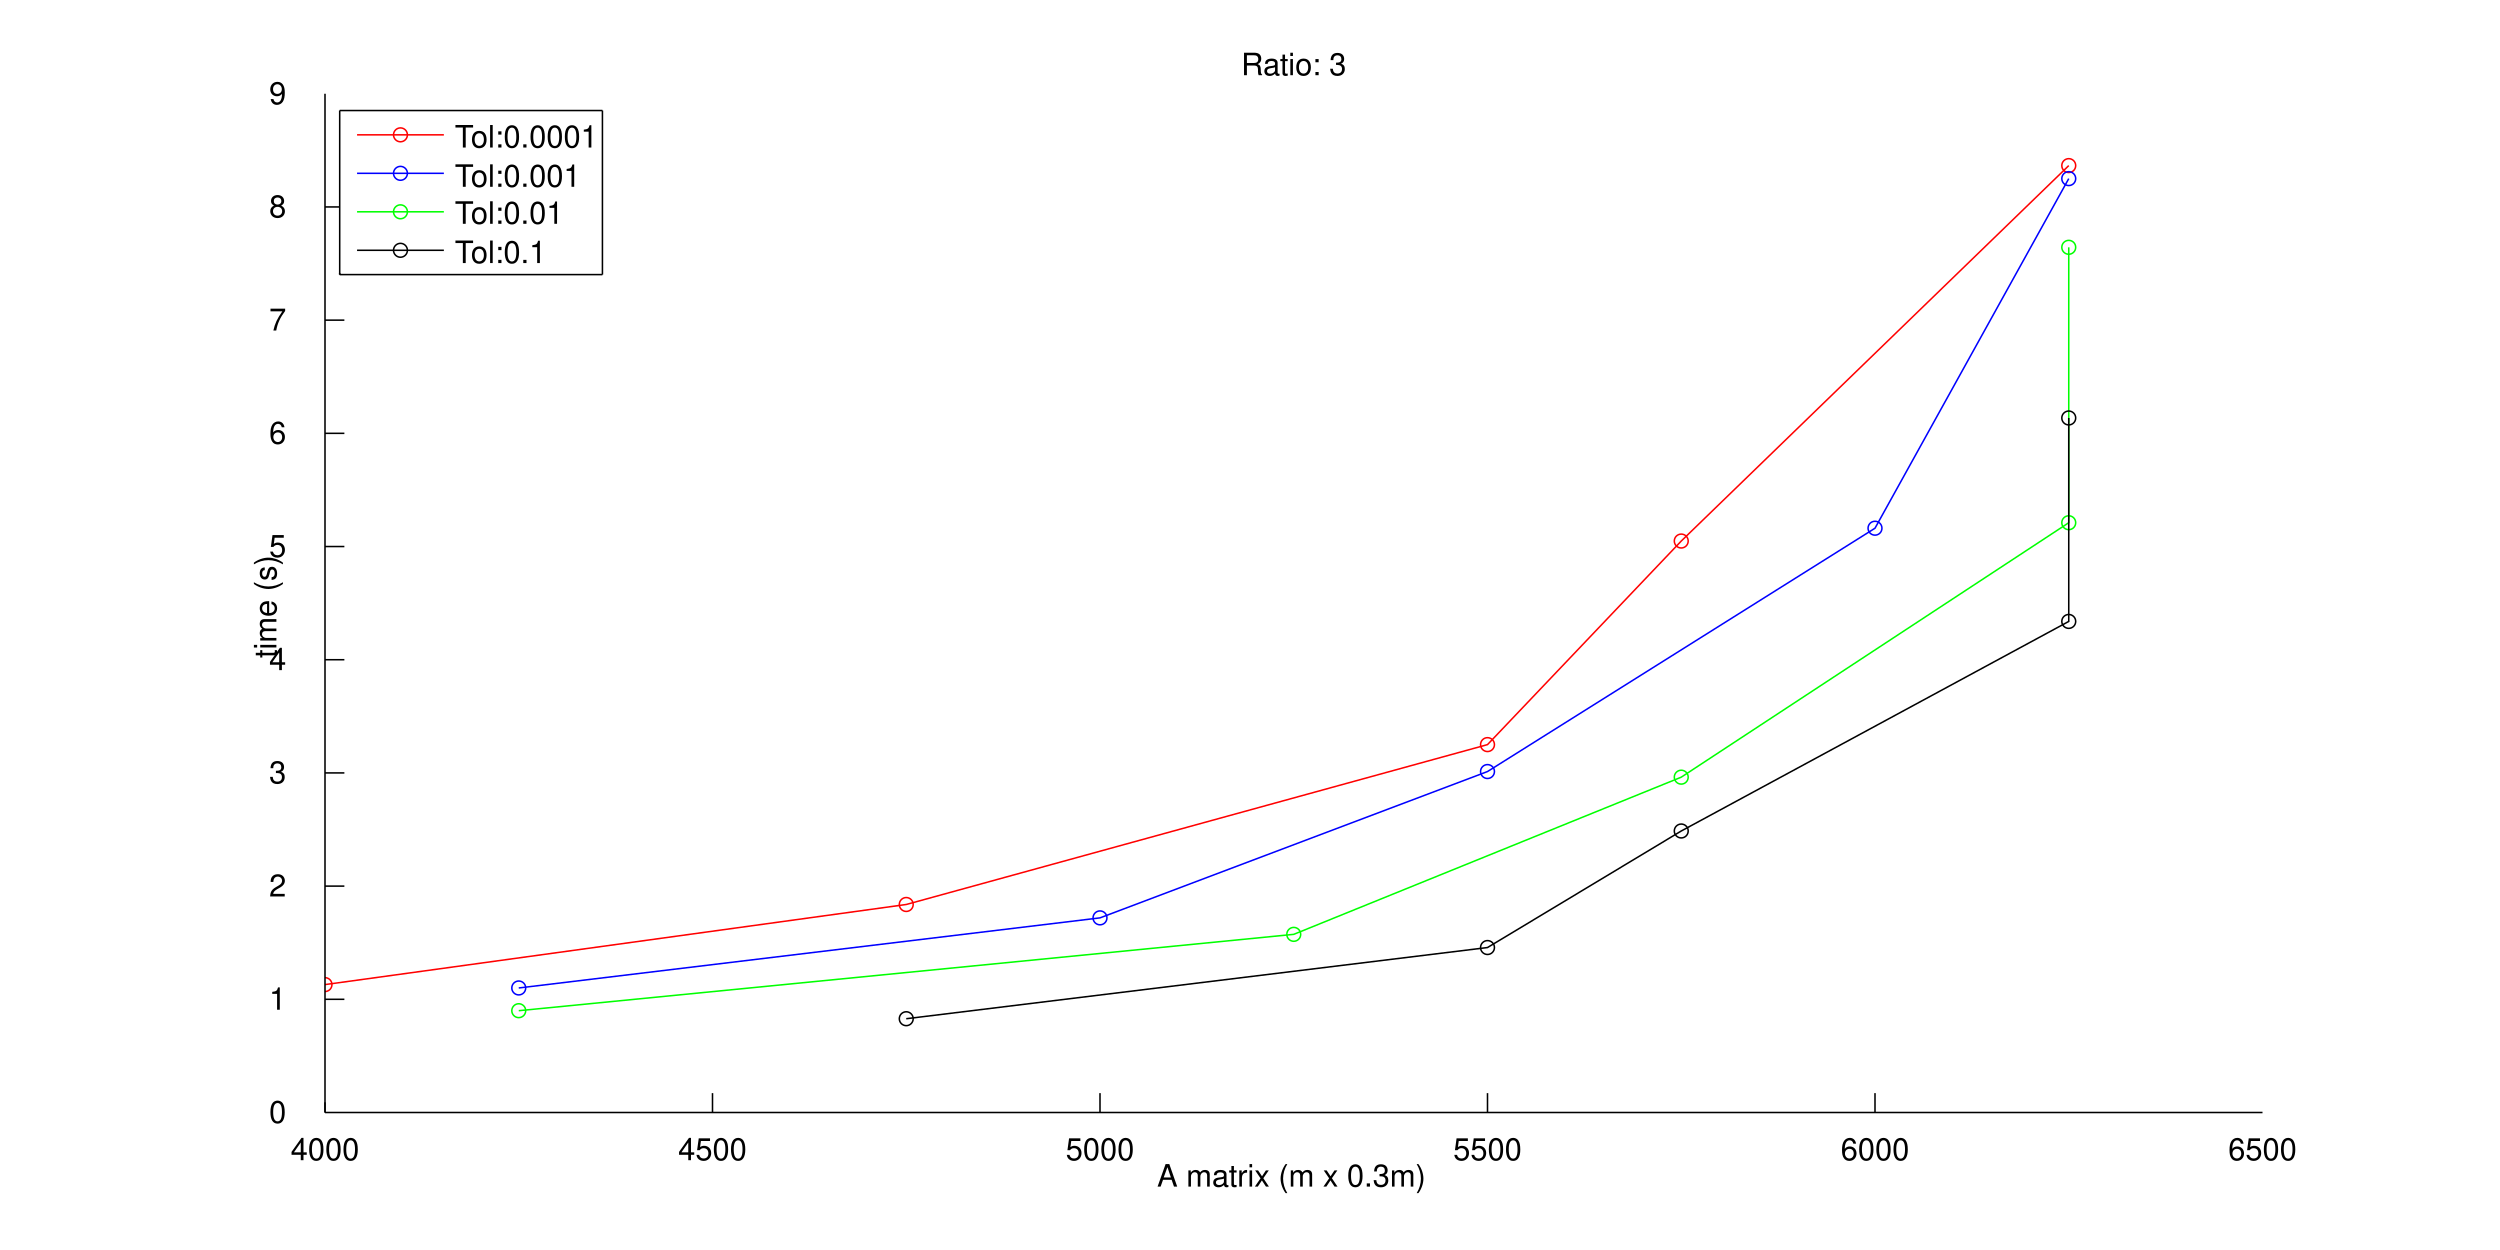
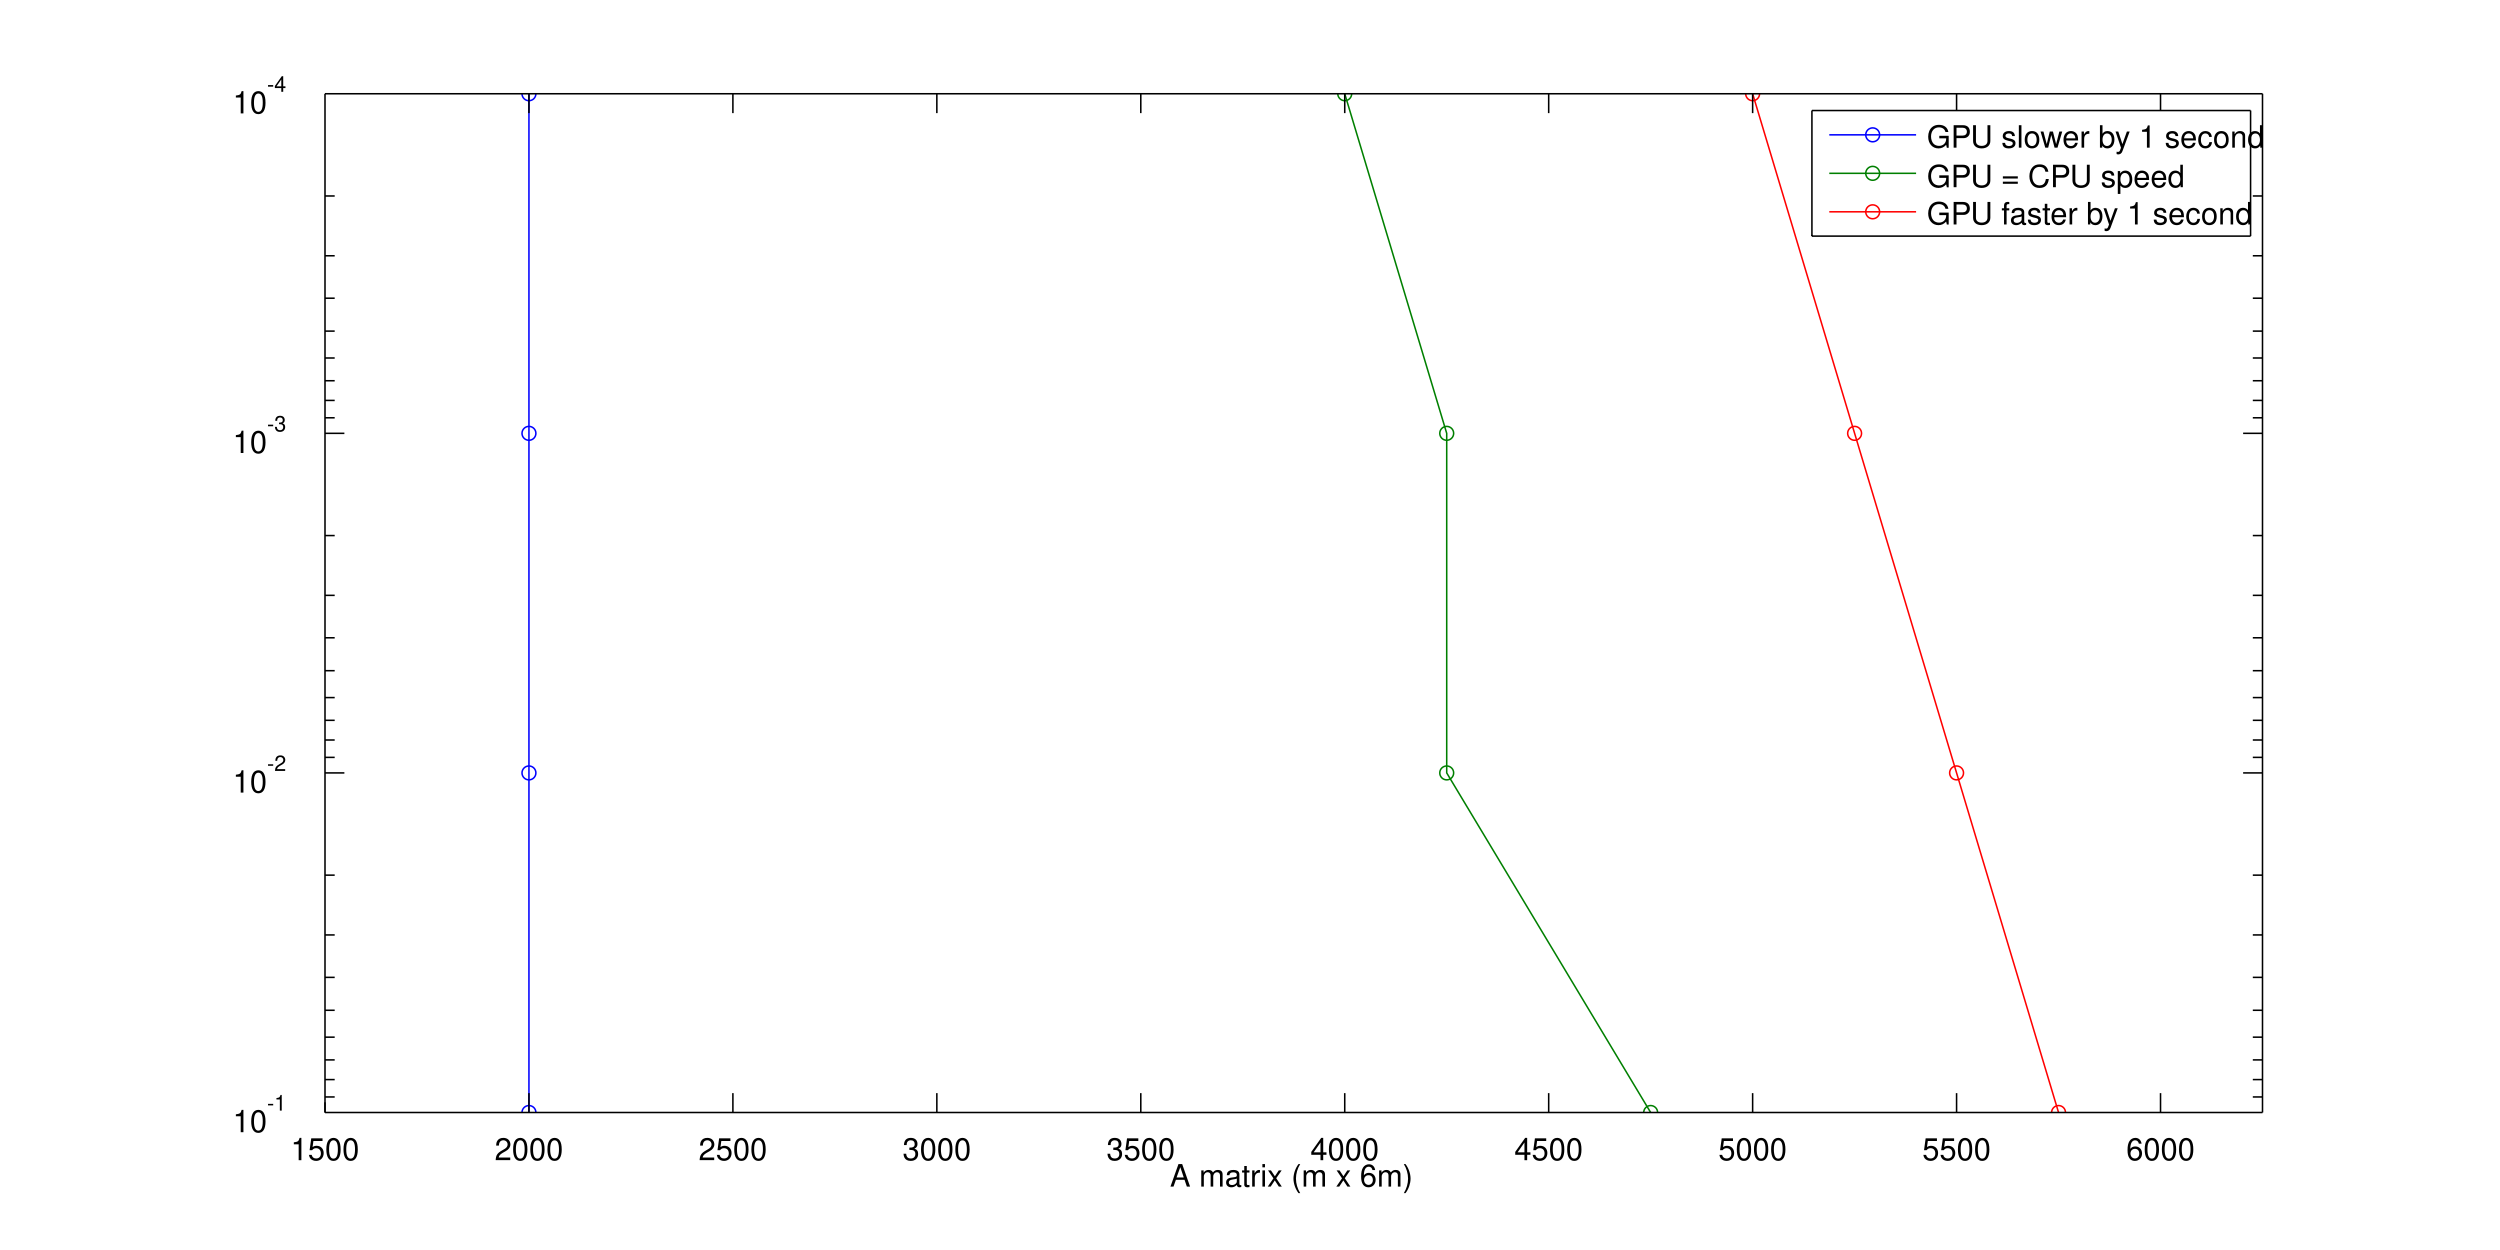
<svg xmlns="http://www.w3.org/2000/svg" preserveAspectRatio="xMinYMin meet" width="100%" height="100%" viewBox="0 0 1080.000 540.000" version="1.1">
  <g id="topgroup">
    <rect x="0" y="0" width="1080.000" height="540.000" fill="#ffffff" stroke="none" />
    <g id="ID000000">
      <clipPath id="ID000001">
        <rect x="140.400" y="40.500" width="837.000" height="440.100" />
      </clipPath>
      <polygon fill="#ffffff" fill-opacity="1.00" stroke="none" stroke-width="0.5pt" stroke-opacity="1.00" stroke-dasharray="none" points="140.400,480.600 977.400,480.600 977.400,40.500 140.400,40.500 " />
      <polygon fill="#ffffff" fill-opacity="1.00" stroke="none" stroke-width="0.5pt" stroke-opacity="1.00" stroke-dasharray="none" points="140.400,40.500 977.400,40.500 977.400,40.500 140.400,40.500 " />
      <polygon fill="#ffffff" fill-opacity="1.00" stroke="none" stroke-width="0.5pt" stroke-opacity="1.00" stroke-dasharray="none" points="140.400,480.600 140.400,480.600 140.400,40.500 140.400,40.500 " />
      <g>
        <g id="ID000002" clip-path="url(#ID000001)">
-           <polyline fill="none" stroke="#ff0000" stroke-width="0.5pt" stroke-dasharray="none" points="140.400,425.343 391.500,390.737 642.600,321.669 726.300,233.727 893.700,71.537 " />
-           <g>
-             <circle cx="140.400" cy="425.343" r="3.000" fill="none" stroke="#ff0000" stroke-width="0.5pt" />
-             <circle cx="391.500" cy="390.737" r="3.000" fill="none" stroke="#ff0000" stroke-width="0.5pt" />
-             <circle cx="642.600" cy="321.669" r="3.000" fill="none" stroke="#ff0000" stroke-width="0.5pt" />
-             <circle cx="726.300" cy="233.727" r="3.000" fill="none" stroke="#ff0000" stroke-width="0.5pt" />
-             <circle cx="893.700" cy="71.537" r="3.000" fill="none" stroke="#ff0000" stroke-width="0.5pt" />
+           <polyline fill="none" stroke="#0000ff" stroke-width="0.5pt" stroke-dasharray="none" points="228.505,40.500 228.505,187.200 228.505,333.900 228.505,480.600 " />
+           <g>
+             <circle cx="228.505" cy="40.500" r="3.000" fill="none" stroke="#0000ff" stroke-width="0.5pt" />
+             <circle cx="228.505" cy="187.200" r="3.000" fill="none" stroke="#0000ff" stroke-width="0.5pt" />
+             <circle cx="228.505" cy="333.900" r="3.000" fill="none" stroke="#0000ff" stroke-width="0.5pt" />
+             <circle cx="228.505" cy="480.600" r="3.000" fill="none" stroke="#0000ff" stroke-width="0.5pt" />
          </g>
        </g>
        <g id="ID000003" clip-path="url(#ID000001)">
-           <polyline fill="none" stroke="#0000ff" stroke-width="0.5pt" stroke-dasharray="none" points="224.100,426.800 475.200,396.519 642.600,333.305 810.000,228.186 893.700,77.160 " />
-           <g>
-             <circle cx="224.100" cy="426.800" r="3.000" fill="none" stroke="#0000ff" stroke-width="0.5pt" />
-             <circle cx="475.200" cy="396.519" r="3.000" fill="none" stroke="#0000ff" stroke-width="0.5pt" />
-             <circle cx="642.600" cy="333.305" r="3.000" fill="none" stroke="#0000ff" stroke-width="0.5pt" />
-             <circle cx="810.000" cy="228.186" r="3.000" fill="none" stroke="#0000ff" stroke-width="0.5pt" />
-             <circle cx="893.700" cy="77.160" r="3.000" fill="none" stroke="#0000ff" stroke-width="0.5pt" />
+           <polyline fill="none" stroke="#007f00" stroke-width="0.5pt" stroke-dasharray="none" points="580.926,40.500 624.979,187.200 624.979,333.900 713.084,480.600 " />
+           <g>
+             <circle cx="580.926" cy="40.500" r="3.000" fill="none" stroke="#007f00" stroke-width="0.5pt" />
+             <circle cx="624.979" cy="187.200" r="3.000" fill="none" stroke="#007f00" stroke-width="0.5pt" />
+             <circle cx="624.979" cy="333.900" r="3.000" fill="none" stroke="#007f00" stroke-width="0.5pt" />
+             <circle cx="713.084" cy="480.600" r="3.000" fill="none" stroke="#007f00" stroke-width="0.5pt" />
          </g>
        </g>
        <g id="ID000004" clip-path="url(#ID000001)">
-           <polyline fill="none" stroke="#00ff00" stroke-width="0.5pt" stroke-dasharray="none" points="224.100,436.618 558.900,403.636 726.300,335.733 893.700,225.815 893.700,106.834 " />
-           <g>
-             <circle cx="224.100" cy="436.618" r="3.000" fill="none" stroke="#00ff00" stroke-width="0.5pt" />
-             <circle cx="558.900" cy="403.636" r="3.000" fill="none" stroke="#00ff00" stroke-width="0.5pt" />
-             <circle cx="726.300" cy="335.733" r="3.000" fill="none" stroke="#00ff00" stroke-width="0.5pt" />
-             <circle cx="893.700" cy="225.815" r="3.000" fill="none" stroke="#00ff00" stroke-width="0.5pt" />
-             <circle cx="893.700" cy="106.834" r="3.000" fill="none" stroke="#00ff00" stroke-width="0.5pt" />
-           </g>
-         </g>
-         <g id="ID000005" clip-path="url(#ID000001)">
-           <polyline fill="none" stroke="#000000" stroke-width="0.5pt" stroke-dasharray="none" points="391.500,440.084 642.600,409.335 726.300,358.988 893.700,268.455 893.700,180.566 " />
-           <g>
-             <circle cx="391.500" cy="440.084" r="3.000" fill="none" stroke="#000000" stroke-width="0.5pt" />
-             <circle cx="642.600" cy="409.335" r="3.000" fill="none" stroke="#000000" stroke-width="0.5pt" />
-             <circle cx="726.300" cy="358.988" r="3.000" fill="none" stroke="#000000" stroke-width="0.5pt" />
-             <circle cx="893.700" cy="268.455" r="3.000" fill="none" stroke="#000000" stroke-width="0.5pt" />
-             <circle cx="893.700" cy="180.566" r="3.000" fill="none" stroke="#000000" stroke-width="0.5pt" />
+           <polyline fill="none" stroke="#ff0000" stroke-width="0.5pt" stroke-dasharray="none" points="757.137,40.500 801.189,187.200 845.242,333.900 889.295,480.600 " />
+           <g>
+             <circle cx="757.137" cy="40.500" r="3.000" fill="none" stroke="#ff0000" stroke-width="0.5pt" />
+             <circle cx="801.189" cy="187.200" r="3.000" fill="none" stroke="#ff0000" stroke-width="0.5pt" />
+             <circle cx="845.242" cy="333.900" r="3.000" fill="none" stroke="#ff0000" stroke-width="0.5pt" />
+             <circle cx="889.295" cy="480.600" r="3.000" fill="none" stroke="#ff0000" stroke-width="0.5pt" />
+           </g>
+         </g>
+         <g id="ID000005">
+           <g transform="translate(557.900,512.605)">
+             <g transform="rotate(-0.0)">
+               <text x="0.000" y="0.000" font-family="Helvetica" text-anchor="middle" font-size="10pt" fill="#000000">A matrix (m x 6m)</text>
+             </g>
          </g>
        </g>
        <g id="ID000006">
-           <g transform="translate(557.900,512.605)">
-             <g transform="rotate(-0.0)">
-               <text x="0.000" y="0.000" font-family="Helvetica" text-anchor="middle" font-size="10pt" fill="#000000">A matrix (m x 0.3m)</text>
-             </g>
-           </g>
-         </g>
+ </g>
        <g id="ID000007">
-           <g transform="translate(119.400,262.050)">
-             <g transform="rotate(-90.0)">
-               <text x="0.000" y="0.000" font-family="Helvetica" text-anchor="middle" font-size="10pt" fill="#000000">time (s)</text>
-             </g>
-           </g>
-         </g>
+ </g>
        <g id="ID000008">
-           <g transform="translate(558.900,32.499)">
-             <g transform="rotate(-0.0)">
-               <text x="0.000" y="0.000" font-family="Helvetica" text-anchor="middle" font-size="10pt" fill="#000000">Ratio: 3</text>
-             </g>
-           </g>
-         </g>
+ </g>
        <g id="ID000009">
</g>
-         <g id="ID000010">
- </g>
-       </g>
-       <g>
-         <polyline fill="none" stroke="#000000" stroke-width="0.5pt" stroke-dasharray="none" points="307.800,480.600 307.800,472.230 " />
-         <polyline fill="none" stroke="#000000" stroke-width="0.5pt" stroke-dasharray="none" points="475.200,480.600 475.200,472.230 " />
-         <polyline fill="none" stroke="#000000" stroke-width="0.5pt" stroke-dasharray="none" points="642.600,480.600 642.600,472.230 " />
-         <polyline fill="none" stroke="#000000" stroke-width="0.5pt" stroke-dasharray="none" points="810.000,480.600 810.000,472.230 " />
+       </g>
+       <g>
+         <polyline fill="none" stroke="#000000" stroke-width="0.5pt" stroke-dasharray="none" points="228.505,480.600 228.505,472.230 " />
+         <polyline fill="none" stroke="#000000" stroke-width="0.5pt" stroke-dasharray="none" points="316.611,480.600 316.611,472.230 " />
+         <polyline fill="none" stroke="#000000" stroke-width="0.5pt" stroke-dasharray="none" points="404.716,480.600 404.716,472.230 " />
+         <polyline fill="none" stroke="#000000" stroke-width="0.5pt" stroke-dasharray="none" points="492.821,480.600 492.821,472.230 " />
+         <polyline fill="none" stroke="#000000" stroke-width="0.5pt" stroke-dasharray="none" points="580.926,480.600 580.926,472.230 " />
+         <polyline fill="none" stroke="#000000" stroke-width="0.5pt" stroke-dasharray="none" points="669.032,480.600 669.032,472.230 " />
+         <polyline fill="none" stroke="#000000" stroke-width="0.5pt" stroke-dasharray="none" points="757.137,480.600 757.137,472.230 " />
+         <polyline fill="none" stroke="#000000" stroke-width="0.5pt" stroke-dasharray="none" points="845.242,480.600 845.242,472.230 " />
+         <polyline fill="none" stroke="#000000" stroke-width="0.5pt" stroke-dasharray="none" points="933.347,480.600 933.347,472.230 " />
        <polyline fill="none" stroke="#000000" stroke-width="0.5pt" stroke-dasharray="none" points="140.400,480.600 977.400,480.600 " />
+         <polyline fill="none" stroke="#000000" stroke-width="0.5pt" stroke-dasharray="none" points="228.505,40.500 228.505,48.870 " />
+         <polyline fill="none" stroke="#000000" stroke-width="0.5pt" stroke-dasharray="none" points="316.611,40.500 316.611,48.870 " />
+         <polyline fill="none" stroke="#000000" stroke-width="0.5pt" stroke-dasharray="none" points="404.716,40.500 404.716,48.870 " />
+         <polyline fill="none" stroke="#000000" stroke-width="0.5pt" stroke-dasharray="none" points="492.821,40.500 492.821,48.870 " />
+         <polyline fill="none" stroke="#000000" stroke-width="0.5pt" stroke-dasharray="none" points="580.926,40.500 580.926,48.870 " />
+         <polyline fill="none" stroke="#000000" stroke-width="0.5pt" stroke-dasharray="none" points="669.032,40.500 669.032,48.870 " />
+         <polyline fill="none" stroke="#000000" stroke-width="0.5pt" stroke-dasharray="none" points="757.137,40.500 757.137,48.870 " />
+         <polyline fill="none" stroke="#000000" stroke-width="0.5pt" stroke-dasharray="none" points="845.242,40.500 845.242,48.870 " />
+         <polyline fill="none" stroke="#000000" stroke-width="0.5pt" stroke-dasharray="none" points="933.347,40.500 933.347,48.870 " />
+         <polyline fill="none" stroke="#000000" stroke-width="0.5pt" stroke-dasharray="none" points="140.400,40.500 977.400,40.500 " />
        <g transform="translate(140.400,501.202)">
          <g transform="rotate(-0.0)">
+             <text x="0.000" y="0.000" font-family="Helvetica" text-anchor="middle" font-size="10pt" fill="#000000">1500</text>
+           </g>
+         </g>
+         <g transform="translate(228.505,501.202)">
+           <g transform="rotate(-0.0)">
+             <text x="0.000" y="0.000" font-family="Helvetica" text-anchor="middle" font-size="10pt" fill="#000000">2000</text>
+           </g>
+         </g>
+         <g transform="translate(316.611,501.202)">
+           <g transform="rotate(-0.0)">
+             <text x="0.000" y="0.000" font-family="Helvetica" text-anchor="middle" font-size="10pt" fill="#000000">2500</text>
+           </g>
+         </g>
+         <g transform="translate(404.716,501.202)">
+           <g transform="rotate(-0.0)">
+             <text x="0.000" y="0.000" font-family="Helvetica" text-anchor="middle" font-size="10pt" fill="#000000">3000</text>
+           </g>
+         </g>
+         <g transform="translate(492.821,501.202)">
+           <g transform="rotate(-0.0)">
+             <text x="0.000" y="0.000" font-family="Helvetica" text-anchor="middle" font-size="10pt" fill="#000000">3500</text>
+           </g>
+         </g>
+         <g transform="translate(580.926,501.202)">
+           <g transform="rotate(-0.0)">
            <text x="0.000" y="0.000" font-family="Helvetica" text-anchor="middle" font-size="10pt" fill="#000000">4000</text>
          </g>
        </g>
-         <g transform="translate(307.800,501.202)">
+         <g transform="translate(669.032,501.202)">
          <g transform="rotate(-0.0)">
            <text x="0.000" y="0.000" font-family="Helvetica" text-anchor="middle" font-size="10pt" fill="#000000">4500</text>
          </g>
        </g>
-         <g transform="translate(475.200,501.202)">
+         <g transform="translate(757.137,501.202)">
          <g transform="rotate(-0.0)">
            <text x="0.000" y="0.000" font-family="Helvetica" text-anchor="middle" font-size="10pt" fill="#000000">5000</text>
          </g>
        </g>
-         <g transform="translate(642.600,501.202)">
+         <g transform="translate(845.242,501.202)">
          <g transform="rotate(-0.0)">
            <text x="0.000" y="0.000" font-family="Helvetica" text-anchor="middle" font-size="10pt" fill="#000000">5500</text>
          </g>
        </g>
-         <g transform="translate(810.000,501.202)">
+         <g transform="translate(933.347,501.202)">
          <g transform="rotate(-0.0)">
            <text x="0.000" y="0.000" font-family="Helvetica" text-anchor="middle" font-size="10pt" fill="#000000">6000</text>
          </g>
        </g>
-         <g transform="translate(977.400,501.202)">
-           <g transform="rotate(-0.0)">
-             <text x="0.000" y="0.000" font-family="Helvetica" text-anchor="middle" font-size="10pt" fill="#000000">6500</text>
-           </g>
-         </g>
-         <polyline fill="none" stroke="#000000" stroke-width="0.5pt" stroke-dasharray="none" points="140.400,431.700 148.770,431.700 " />
-         <polyline fill="none" stroke="#000000" stroke-width="0.5pt" stroke-dasharray="none" points="140.400,382.800 148.770,382.800 " />
+         <polyline fill="none" stroke="#000000" stroke-width="0.5pt" stroke-dasharray="none" points="140.400,187.200 148.770,187.200 " />
        <polyline fill="none" stroke="#000000" stroke-width="0.5pt" stroke-dasharray="none" points="140.400,333.900 148.770,333.900 " />
-         <polyline fill="none" stroke="#000000" stroke-width="0.5pt" stroke-dasharray="none" points="140.400,285.000 148.770,285.000 " />
-         <polyline fill="none" stroke="#000000" stroke-width="0.5pt" stroke-dasharray="none" points="140.400,236.100 148.770,236.100 " />
-         <polyline fill="none" stroke="#000000" stroke-width="0.5pt" stroke-dasharray="none" points="140.400,187.200 148.770,187.200 " />
-         <polyline fill="none" stroke="#000000" stroke-width="0.5pt" stroke-dasharray="none" points="140.400,138.300 148.770,138.300 " />
-         <polyline fill="none" stroke="#000000" stroke-width="0.5pt" stroke-dasharray="none" points="140.400,89.400 148.770,89.400 " />
        <polyline fill="none" stroke="#000000" stroke-width="0.5pt" stroke-dasharray="none" points="140.400,480.600 140.400,40.500 " />
-         <g transform="translate(123.660,485.100)">
-           <g transform="rotate(-0.0)">
-             <text x="0.000" y="0.000" font-family="Helvetica" text-anchor="end" font-size="10pt" fill="#000000">0</text>
-           </g>
-         </g>
-         <g transform="translate(123.660,436.200)">
-           <g transform="rotate(-0.0)">
-             <text x="0.000" y="0.000" font-family="Helvetica" text-anchor="end" font-size="10pt" fill="#000000">1</text>
-           </g>
-         </g>
-         <g transform="translate(123.660,387.300)">
-           <g transform="rotate(-0.0)">
-             <text x="0.000" y="0.000" font-family="Helvetica" text-anchor="end" font-size="10pt" fill="#000000">2</text>
-           </g>
-         </g>
-         <g transform="translate(123.660,338.400)">
-           <g transform="rotate(-0.0)">
-             <text x="0.000" y="0.000" font-family="Helvetica" text-anchor="end" font-size="10pt" fill="#000000">3</text>
-           </g>
-         </g>
-         <g transform="translate(123.660,289.500)">
-           <g transform="rotate(-0.0)">
-             <text x="0.000" y="0.000" font-family="Helvetica" text-anchor="end" font-size="10pt" fill="#000000">4</text>
-           </g>
-         </g>
-         <g transform="translate(123.660,240.600)">
-           <g transform="rotate(-0.0)">
-             <text x="0.000" y="0.000" font-family="Helvetica" text-anchor="end" font-size="10pt" fill="#000000">5</text>
-           </g>
-         </g>
-         <g transform="translate(123.660,191.700)">
-           <g transform="rotate(-0.0)">
-             <text x="0.000" y="0.000" font-family="Helvetica" text-anchor="end" font-size="10pt" fill="#000000">6</text>
-           </g>
-         </g>
-         <g transform="translate(123.660,142.800)">
-           <g transform="rotate(-0.0)">
-             <text x="0.000" y="0.000" font-family="Helvetica" text-anchor="end" font-size="10pt" fill="#000000">7</text>
-           </g>
-         </g>
-         <g transform="translate(123.660,93.900)">
-           <g transform="rotate(-0.0)">
-             <text x="0.000" y="0.000" font-family="Helvetica" text-anchor="end" font-size="10pt" fill="#000000">8</text>
-           </g>
-         </g>
-         <g transform="translate(123.660,45.000)">
-           <g transform="rotate(-0.0)">
-             <text x="0.000" y="0.000" font-family="Helvetica" text-anchor="end" font-size="10pt" fill="#000000">9</text>
+         <polyline fill="none" stroke="#000000" stroke-width="0.5pt" stroke-dasharray="none" points="977.400,187.200 969.030,187.200 " />
+         <polyline fill="none" stroke="#000000" stroke-width="0.5pt" stroke-dasharray="none" points="977.400,333.900 969.030,333.900 " />
+         <polyline fill="none" stroke="#000000" stroke-width="0.5pt" stroke-dasharray="none" points="977.400,480.600 977.400,40.500 " />
+         <polyline fill="none" stroke="#000000" stroke-width="0.5pt" stroke-dasharray="none" points="140.400,84.661 144.585,84.661 " />
+         <polyline fill="none" stroke="#000000" stroke-width="0.5pt" stroke-dasharray="none" points="140.400,110.494 144.585,110.494 " />
+         <polyline fill="none" stroke="#000000" stroke-width="0.5pt" stroke-dasharray="none" points="140.400,128.822 144.585,128.822 " />
+         <polyline fill="none" stroke="#000000" stroke-width="0.5pt" stroke-dasharray="none" points="140.400,143.039 144.585,143.039 " />
+         <polyline fill="none" stroke="#000000" stroke-width="0.5pt" stroke-dasharray="none" points="140.400,154.655 144.585,154.655 " />
+         <polyline fill="none" stroke="#000000" stroke-width="0.5pt" stroke-dasharray="none" points="140.400,164.476 144.585,164.476 " />
+         <polyline fill="none" stroke="#000000" stroke-width="0.5pt" stroke-dasharray="none" points="140.400,172.983 144.585,172.983 " />
+         <polyline fill="none" stroke="#000000" stroke-width="0.5pt" stroke-dasharray="none" points="140.400,180.487 144.585,180.487 " />
+         <polyline fill="none" stroke="#000000" stroke-width="0.5pt" stroke-dasharray="none" points="140.400,231.361 144.585,231.361 " />
+         <polyline fill="none" stroke="#000000" stroke-width="0.5pt" stroke-dasharray="none" points="140.400,257.194 144.585,257.194 " />
+         <polyline fill="none" stroke="#000000" stroke-width="0.5pt" stroke-dasharray="none" points="140.400,275.522 144.585,275.522 " />
+         <polyline fill="none" stroke="#000000" stroke-width="0.5pt" stroke-dasharray="none" points="140.400,289.739 144.585,289.739 " />
+         <polyline fill="none" stroke="#000000" stroke-width="0.5pt" stroke-dasharray="none" points="140.400,301.355 144.585,301.355 " />
+         <polyline fill="none" stroke="#000000" stroke-width="0.5pt" stroke-dasharray="none" points="140.400,311.176 144.585,311.176 " />
+         <polyline fill="none" stroke="#000000" stroke-width="0.5pt" stroke-dasharray="none" points="140.400,319.683 144.585,319.683 " />
+         <polyline fill="none" stroke="#000000" stroke-width="0.5pt" stroke-dasharray="none" points="140.400,327.187 144.585,327.187 " />
+         <polyline fill="none" stroke="#000000" stroke-width="0.5pt" stroke-dasharray="none" points="140.400,378.061 144.585,378.061 " />
+         <polyline fill="none" stroke="#000000" stroke-width="0.5pt" stroke-dasharray="none" points="140.400,403.894 144.585,403.894 " />
+         <polyline fill="none" stroke="#000000" stroke-width="0.5pt" stroke-dasharray="none" points="140.400,422.222 144.585,422.222 " />
+         <polyline fill="none" stroke="#000000" stroke-width="0.5pt" stroke-dasharray="none" points="140.400,436.439 144.585,436.439 " />
+         <polyline fill="none" stroke="#000000" stroke-width="0.5pt" stroke-dasharray="none" points="140.400,448.055 144.585,448.055 " />
+         <polyline fill="none" stroke="#000000" stroke-width="0.5pt" stroke-dasharray="none" points="140.400,457.876 144.585,457.876 " />
+         <polyline fill="none" stroke="#000000" stroke-width="0.5pt" stroke-dasharray="none" points="140.400,466.383 144.585,466.383 " />
+         <polyline fill="none" stroke="#000000" stroke-width="0.5pt" stroke-dasharray="none" points="140.400,473.887 144.585,473.887 " />
+         <polyline fill="none" stroke="#000000" stroke-width="0.5pt" stroke-dasharray="none" points="977.400,84.661 973.215,84.661 " />
+         <polyline fill="none" stroke="#000000" stroke-width="0.5pt" stroke-dasharray="none" points="977.400,110.494 973.215,110.494 " />
+         <polyline fill="none" stroke="#000000" stroke-width="0.5pt" stroke-dasharray="none" points="977.400,128.822 973.215,128.822 " />
+         <polyline fill="none" stroke="#000000" stroke-width="0.5pt" stroke-dasharray="none" points="977.400,143.039 973.215,143.039 " />
+         <polyline fill="none" stroke="#000000" stroke-width="0.5pt" stroke-dasharray="none" points="977.400,154.655 973.215,154.655 " />
+         <polyline fill="none" stroke="#000000" stroke-width="0.5pt" stroke-dasharray="none" points="977.400,164.476 973.215,164.476 " />
+         <polyline fill="none" stroke="#000000" stroke-width="0.5pt" stroke-dasharray="none" points="977.400,172.983 973.215,172.983 " />
+         <polyline fill="none" stroke="#000000" stroke-width="0.5pt" stroke-dasharray="none" points="977.400,180.487 973.215,180.487 " />
+         <polyline fill="none" stroke="#000000" stroke-width="0.5pt" stroke-dasharray="none" points="977.400,231.361 973.215,231.361 " />
+         <polyline fill="none" stroke="#000000" stroke-width="0.5pt" stroke-dasharray="none" points="977.400,257.194 973.215,257.194 " />
+         <polyline fill="none" stroke="#000000" stroke-width="0.5pt" stroke-dasharray="none" points="977.400,275.522 973.215,275.522 " />
+         <polyline fill="none" stroke="#000000" stroke-width="0.5pt" stroke-dasharray="none" points="977.400,289.739 973.215,289.739 " />
+         <polyline fill="none" stroke="#000000" stroke-width="0.5pt" stroke-dasharray="none" points="977.400,301.355 973.215,301.355 " />
+         <polyline fill="none" stroke="#000000" stroke-width="0.5pt" stroke-dasharray="none" points="977.400,311.176 973.215,311.176 " />
+         <polyline fill="none" stroke="#000000" stroke-width="0.5pt" stroke-dasharray="none" points="977.400,319.683 973.215,319.683 " />
+         <polyline fill="none" stroke="#000000" stroke-width="0.5pt" stroke-dasharray="none" points="977.400,327.187 973.215,327.187 " />
+         <polyline fill="none" stroke="#000000" stroke-width="0.5pt" stroke-dasharray="none" points="977.400,378.061 973.215,378.061 " />
+         <polyline fill="none" stroke="#000000" stroke-width="0.5pt" stroke-dasharray="none" points="977.400,403.894 973.215,403.894 " />
+         <polyline fill="none" stroke="#000000" stroke-width="0.5pt" stroke-dasharray="none" points="977.400,422.222 973.215,422.222 " />
+         <polyline fill="none" stroke="#000000" stroke-width="0.5pt" stroke-dasharray="none" points="977.400,436.439 973.215,436.439 " />
+         <polyline fill="none" stroke="#000000" stroke-width="0.5pt" stroke-dasharray="none" points="977.400,448.055 973.215,448.055 " />
+         <polyline fill="none" stroke="#000000" stroke-width="0.5pt" stroke-dasharray="none" points="977.400,457.876 973.215,457.876 " />
+         <polyline fill="none" stroke="#000000" stroke-width="0.5pt" stroke-dasharray="none" points="977.400,466.383 973.215,466.383 " />
+         <polyline fill="none" stroke="#000000" stroke-width="0.5pt" stroke-dasharray="none" points="977.400,473.887 973.215,473.887 " />
+         <g transform="translate(123.660,49.000)">
+           <g transform="rotate(-0.0)">
+             <text x="0.000" y="0.000" font-family="Helvetica" text-anchor="end" font-size="10pt" fill="#000000">10<tspan font-size="7.0pt" dy="-7.0pt">-4</tspan>
+             </text>
+           </g>
+         </g>
+         <g transform="translate(123.660,195.700)">
+           <g transform="rotate(-0.0)">
+             <text x="0.000" y="0.000" font-family="Helvetica" text-anchor="end" font-size="10pt" fill="#000000">10<tspan font-size="7.0pt" dy="-7.0pt">-3</tspan>
+             </text>
+           </g>
+         </g>
+         <g transform="translate(123.660,342.400)">
+           <g transform="rotate(-0.0)">
+             <text x="0.000" y="0.000" font-family="Helvetica" text-anchor="end" font-size="10pt" fill="#000000">10<tspan font-size="7.0pt" dy="-7.0pt">-2</tspan>
+             </text>
+           </g>
+         </g>
+         <g transform="translate(123.660,489.100)">
+           <g transform="rotate(-0.0)">
+             <text x="0.000" y="0.000" font-family="Helvetica" text-anchor="end" font-size="10pt" fill="#000000">10<tspan font-size="7.0pt" dy="-7.0pt">-1</tspan>
+             </text>
          </g>
        </g>
        <polyline fill="none" stroke="#000000" stroke-width="0.5pt" stroke-dasharray="none" points="140.400,480.600 140.400,476.199 " />
        <polyline fill="none" stroke="#000000" stroke-width="0.5pt" stroke-dasharray="none" points="140.400,480.600 140.400,480.600 " />
      </g>
    </g>
-     <g id="ID000011">
-       <clipPath id="ID000012">
-         <rect x="146.750" y="47.750" width="113.500" height="70.875" />
+     <g id="ID000010">
+       <clipPath id="ID000011">
+         <rect x="782.750" y="47.750" width="189.500" height="54.250" />
      </clipPath>
-       <polygon fill="#ffffff" fill-opacity="1.00" stroke="none" stroke-width="0.5pt" stroke-opacity="1.00" stroke-dasharray="none" points="146.750,118.625 260.250,118.625 260.250,47.750 146.750,47.750 " />
-       <polygon fill="#ffffff" fill-opacity="1.00" stroke="none" stroke-width="0.5pt" stroke-opacity="1.00" stroke-dasharray="none" points="146.750,47.750 260.250,47.750 260.250,47.750 146.750,47.750 " />
-       <polygon fill="#ffffff" fill-opacity="1.00" stroke="none" stroke-width="0.5pt" stroke-opacity="1.00" stroke-dasharray="none" points="146.750,118.625 146.750,118.625 146.750,47.750 146.750,47.750 " />
-       <g>
-         <g id="ID000013">
-           <g transform="translate(196.469,63.730)">
-             <g transform="rotate(-0.0)">
-               <text x="0.000" y="0.000" font-family="Helvetica" text-anchor="start" font-size="10pt" fill="#000000">Tol:0.0001</text>
-             </g>
-           </g>
-         </g>
-         <g id="ID000014" clip-path="url(#ID000012)">
-           <polyline fill="none" stroke="#ff0000" stroke-width="0.5pt" stroke-dasharray="none" points="154.250,58.250 191.750,58.250 " />
-           <g>
- </g>
-         </g>
-         <g id="ID000015" clip-path="url(#ID000012)">
-           <g>
-             <circle cx="173.000" cy="58.250" r="3.000" fill="none" stroke="#ff0000" stroke-width="0.5pt" />
-           </g>
-         </g>
-         <g id="ID000016">
-           <g transform="translate(196.469,80.700)">
-             <g transform="rotate(-0.0)">
-               <text x="0.000" y="0.000" font-family="Helvetica" text-anchor="start" font-size="10pt" fill="#000000">Tol:0.001</text>
-             </g>
-           </g>
-         </g>
-         <g id="ID000017" clip-path="url(#ID000012)">
-           <polyline fill="none" stroke="#0000ff" stroke-width="0.5pt" stroke-dasharray="none" points="154.250,74.875 191.750,74.875 " />
-           <g>
- </g>
-         </g>
-         <g id="ID000018" clip-path="url(#ID000012)">
-           <g>
-             <circle cx="173.000" cy="74.875" r="3.000" fill="none" stroke="#0000ff" stroke-width="0.5pt" />
-           </g>
-         </g>
-         <g id="ID000019">
-           <g transform="translate(196.469,96.672)">
-             <g transform="rotate(-0.0)">
-               <text x="0.000" y="0.000" font-family="Helvetica" text-anchor="start" font-size="10pt" fill="#000000">Tol:0.01</text>
-             </g>
-           </g>
-         </g>
-         <g id="ID000020" clip-path="url(#ID000012)">
-           <polyline fill="none" stroke="#00ff00" stroke-width="0.5pt" stroke-dasharray="none" points="154.250,91.500 191.750,91.500 " />
-           <g>
- </g>
-         </g>
-         <g id="ID000021" clip-path="url(#ID000012)">
-           <g>
-             <circle cx="173.000" cy="91.500" r="3.000" fill="none" stroke="#00ff00" stroke-width="0.5pt" />
-           </g>
-         </g>
+       <polygon fill="#ffffff" fill-opacity="1.00" stroke="none" stroke-width="0.5pt" stroke-opacity="1.00" stroke-dasharray="none" points="782.750,102.000 972.250,102.000 972.250,47.750 782.750,47.750 " />
+       <polygon fill="#ffffff" fill-opacity="1.00" stroke="none" stroke-width="0.5pt" stroke-opacity="1.00" stroke-dasharray="none" points="782.750,47.750 972.250,47.750 972.250,47.750 782.750,47.750 " />
+       <polygon fill="#ffffff" fill-opacity="1.00" stroke="none" stroke-width="0.5pt" stroke-opacity="1.00" stroke-dasharray="none" points="782.750,102.000 782.750,102.000 782.750,47.750 782.750,47.750 " />
+       <g>
+         <g id="ID000012">
+           <g transform="translate(832.381,63.803)">
+             <g transform="rotate(-0.0)">
+               <text x="0.000" y="0.000" font-family="Helvetica" text-anchor="start" font-size="10pt" fill="#000000">GPU slower by 1 second</text>
+             </g>
+           </g>
+         </g>
+         <g id="ID000013" clip-path="url(#ID000011)">
+           <polyline fill="none" stroke="#0000ff" stroke-width="0.5pt" stroke-dasharray="none" points="790.250,58.250 827.750,58.250 " />
+           <g>
+ </g>
+         </g>
+         <g id="ID000014" clip-path="url(#ID000011)">
+           <g>
+             <circle cx="809.000" cy="58.250" r="3.000" fill="none" stroke="#0000ff" stroke-width="0.5pt" />
+           </g>
+         </g>
+         <g id="ID000015">
+           <g transform="translate(832.381,80.882)">
+             <g transform="rotate(-0.0)">
+               <text x="0.000" y="0.000" font-family="Helvetica" text-anchor="start" font-size="10pt" fill="#000000">GPU = CPU speed</text>
+             </g>
+           </g>
+         </g>
+         <g id="ID000016" clip-path="url(#ID000011)">
+           <polyline fill="none" stroke="#007f00" stroke-width="0.5pt" stroke-dasharray="none" points="790.250,74.875 827.750,74.875 " />
+           <g>
+ </g>
+         </g>
+         <g id="ID000017" clip-path="url(#ID000011)">
+           <g>
+             <circle cx="809.000" cy="74.875" r="3.000" fill="none" stroke="#007f00" stroke-width="0.5pt" />
+           </g>
+         </g>
+         <g id="ID000018">
+           <g transform="translate(832.381,96.956)">
+             <g transform="rotate(-0.0)">
+               <text x="0.000" y="0.000" font-family="Helvetica" text-anchor="start" font-size="10pt" fill="#000000">GPU faster by 1 second</text>
+             </g>
+           </g>
+         </g>
+         <g id="ID000019" clip-path="url(#ID000011)">
+           <polyline fill="none" stroke="#ff0000" stroke-width="0.5pt" stroke-dasharray="none" points="790.250,91.500 827.750,91.500 " />
+           <g>
+ </g>
+         </g>
+         <g id="ID000020" clip-path="url(#ID000011)">
+           <g>
+             <circle cx="809.000" cy="91.500" r="3.000" fill="none" stroke="#ff0000" stroke-width="0.5pt" />
+           </g>
+         </g>
+         <g id="ID000021">
+ </g>
        <g id="ID000022">
-           <g transform="translate(196.469,113.642)">
-             <g transform="rotate(-0.0)">
-               <text x="0.000" y="0.000" font-family="Helvetica" text-anchor="start" font-size="10pt" fill="#000000">Tol:0.1</text>
-             </g>
-           </g>
-         </g>
-         <g id="ID000023" clip-path="url(#ID000012)">
-           <polyline fill="none" stroke="#000000" stroke-width="0.5pt" stroke-dasharray="none" points="154.250,108.125 191.750,108.125 " />
-           <g>
- </g>
-         </g>
-         <g id="ID000024" clip-path="url(#ID000012)">
-           <g>
-             <circle cx="173.000" cy="108.125" r="3.000" fill="none" stroke="#000000" stroke-width="0.5pt" />
-           </g>
-         </g>
-         <g id="ID000025">
- </g>
-         <g id="ID000026">
- </g>
-         <g id="ID000027">
- </g>
-       </g>
-       <g>
-         <polyline fill="none" stroke="#000000" stroke-width="0.5pt" stroke-dasharray="none" points="146.750,118.625 260.250,118.625 " />
-         <polyline fill="none" stroke="#000000" stroke-width="0.5pt" stroke-dasharray="none" points="146.750,47.750 260.250,47.750 " />
-         <polyline fill="none" stroke="#000000" stroke-width="0.5pt" stroke-dasharray="none" points="146.750,118.625 146.750,47.750 " />
-         <polyline fill="none" stroke="#000000" stroke-width="0.5pt" stroke-dasharray="none" points="260.250,118.625 260.250,47.750 " />
-         <polyline fill="none" stroke="#000000" stroke-width="0.5pt" stroke-dasharray="none" points="146.750,118.625 146.750,117.916 " />
-         <polyline fill="none" stroke="#000000" stroke-width="0.5pt" stroke-dasharray="none" points="146.750,118.625 146.750,118.625 " />
+ </g>
+         <g id="ID000023">
+ </g>
+       </g>
+       <g>
+         <polyline fill="none" stroke="#000000" stroke-width="0.5pt" stroke-dasharray="none" points="782.750,102.000 972.250,102.000 " />
+         <polyline fill="none" stroke="#000000" stroke-width="0.5pt" stroke-dasharray="none" points="782.750,47.750 972.250,47.750 " />
+         <polyline fill="none" stroke="#000000" stroke-width="0.5pt" stroke-dasharray="none" points="782.750,102.000 782.750,47.750 " />
+         <polyline fill="none" stroke="#000000" stroke-width="0.5pt" stroke-dasharray="none" points="972.250,102.000 972.250,47.750 " />
+         <polyline fill="none" stroke="#000000" stroke-width="0.5pt" stroke-dasharray="none" points="782.750,102.000 782.750,101.457 " />
+         <polyline fill="none" stroke="#000000" stroke-width="0.5pt" stroke-dasharray="none" points="782.750,102.000 782.750,102.000 " />
      </g>
    </g>
  </g>
</svg>
